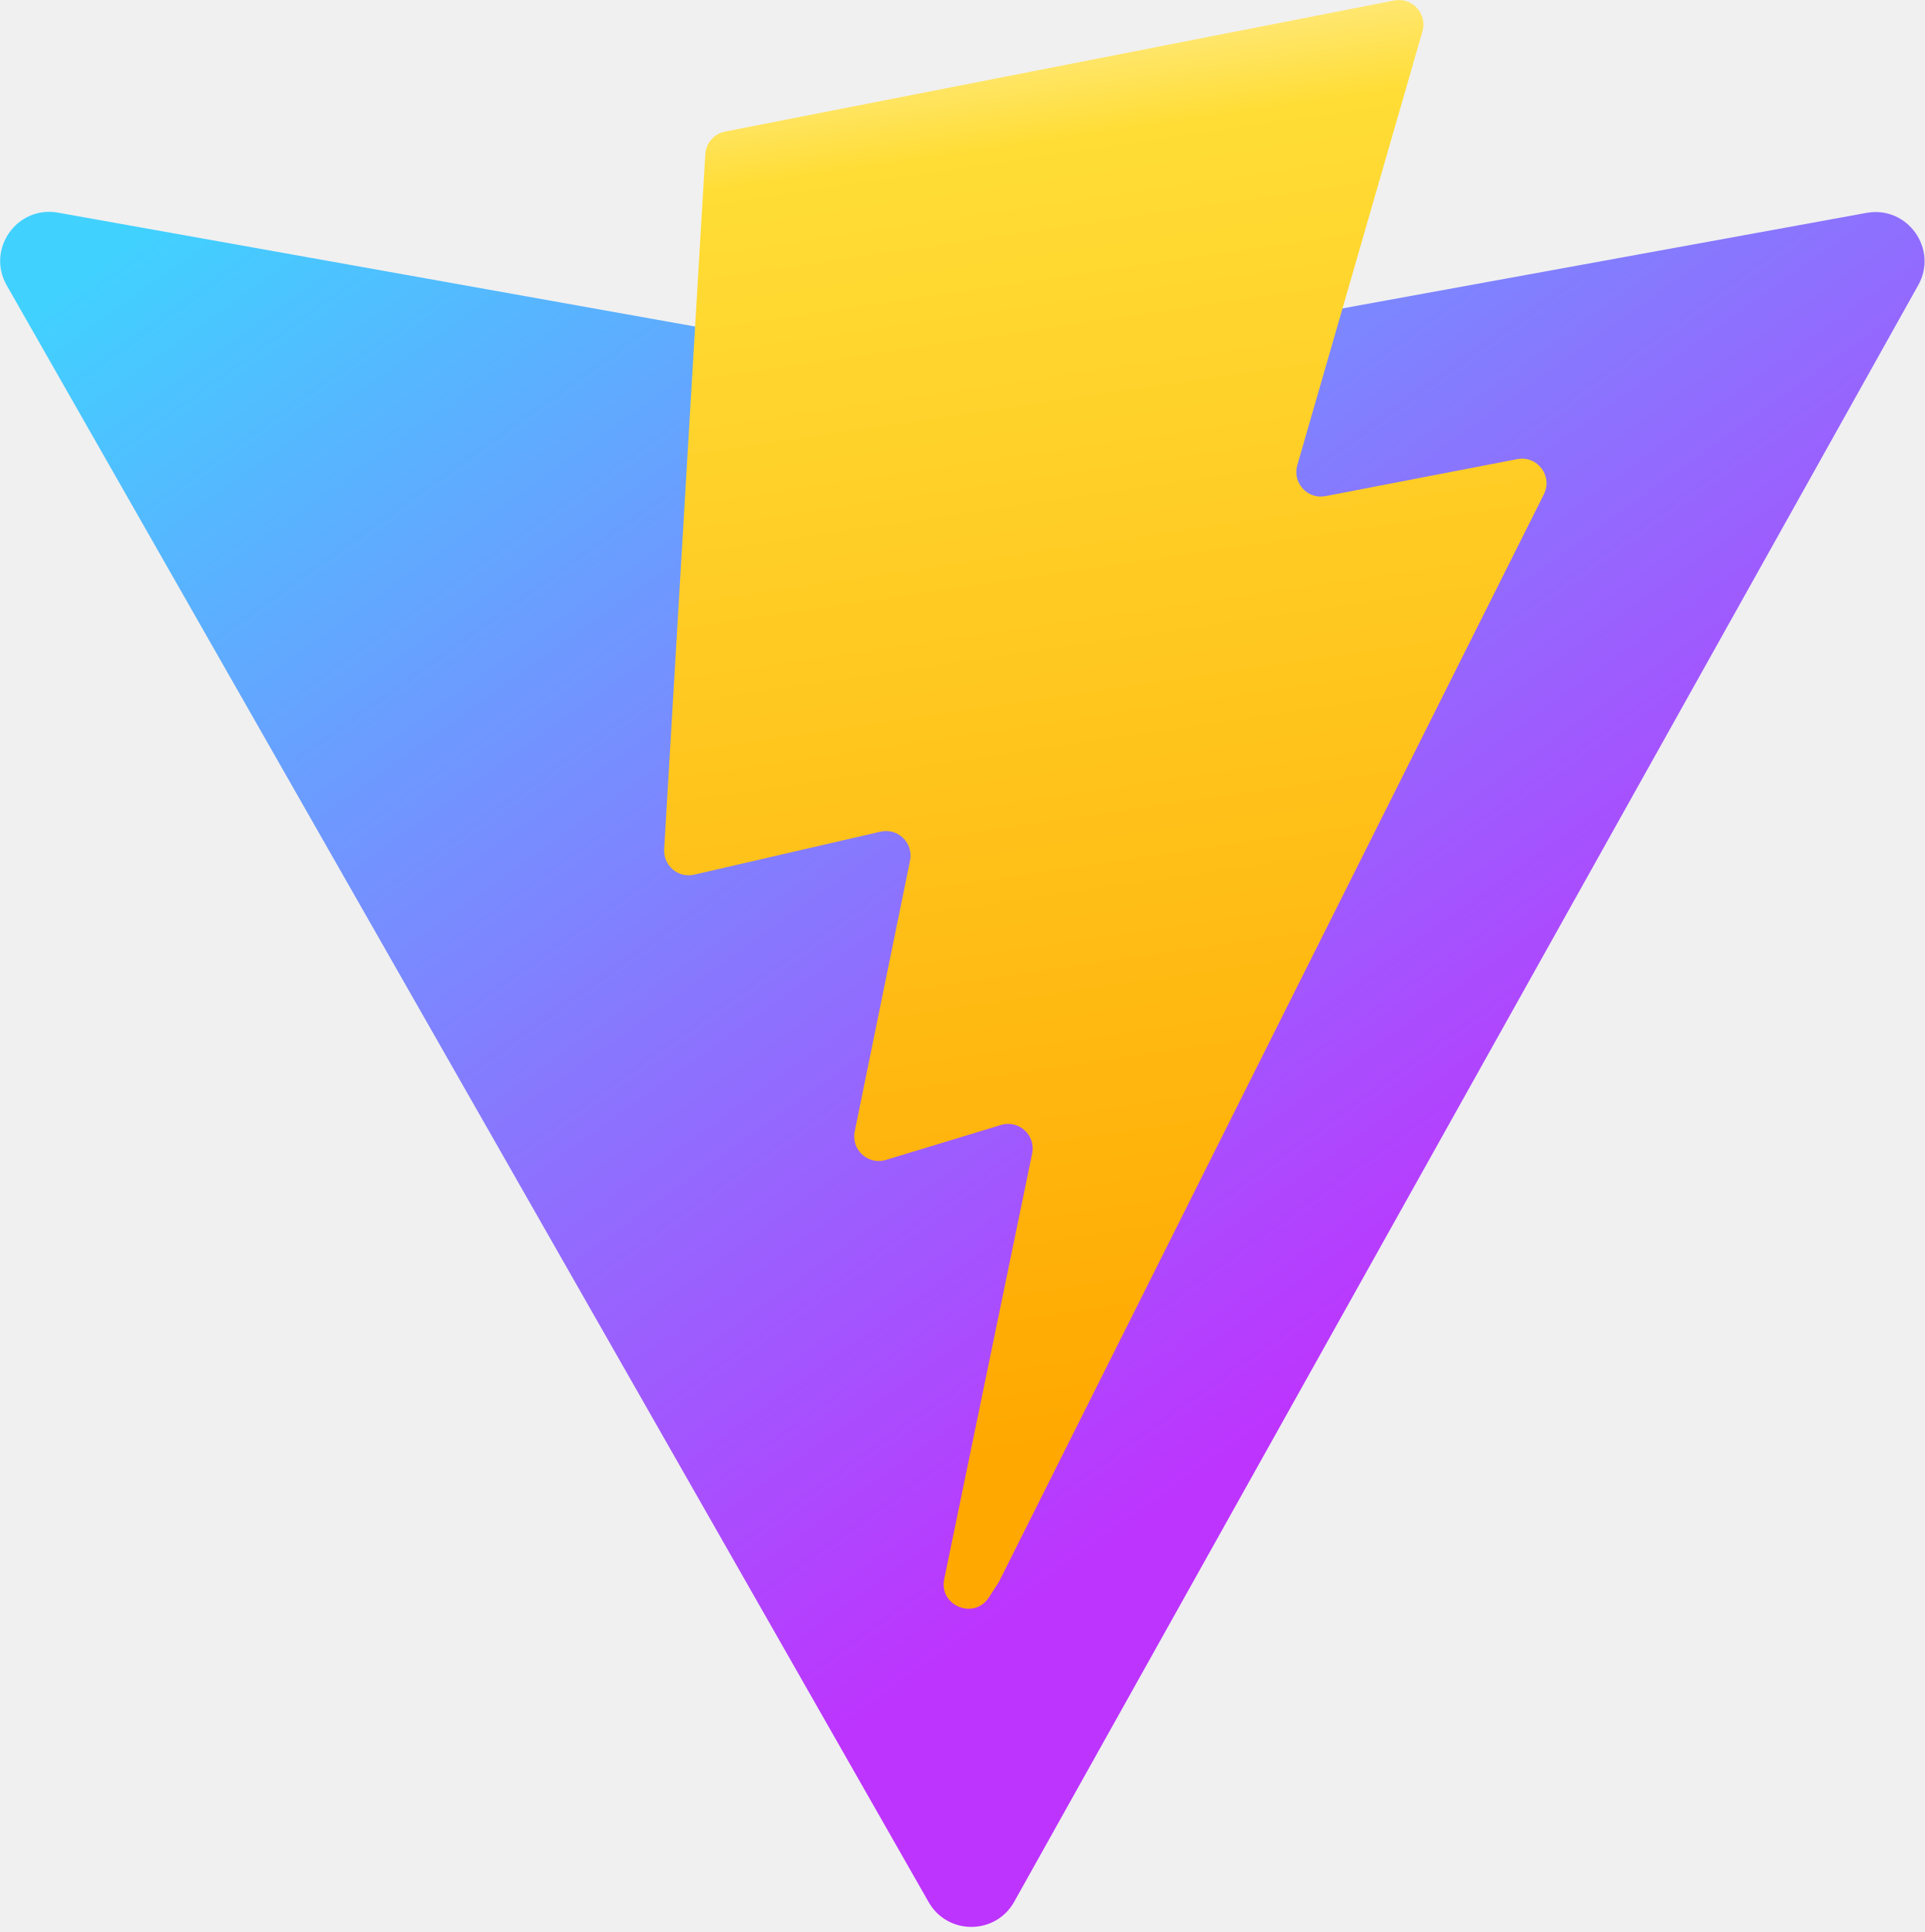
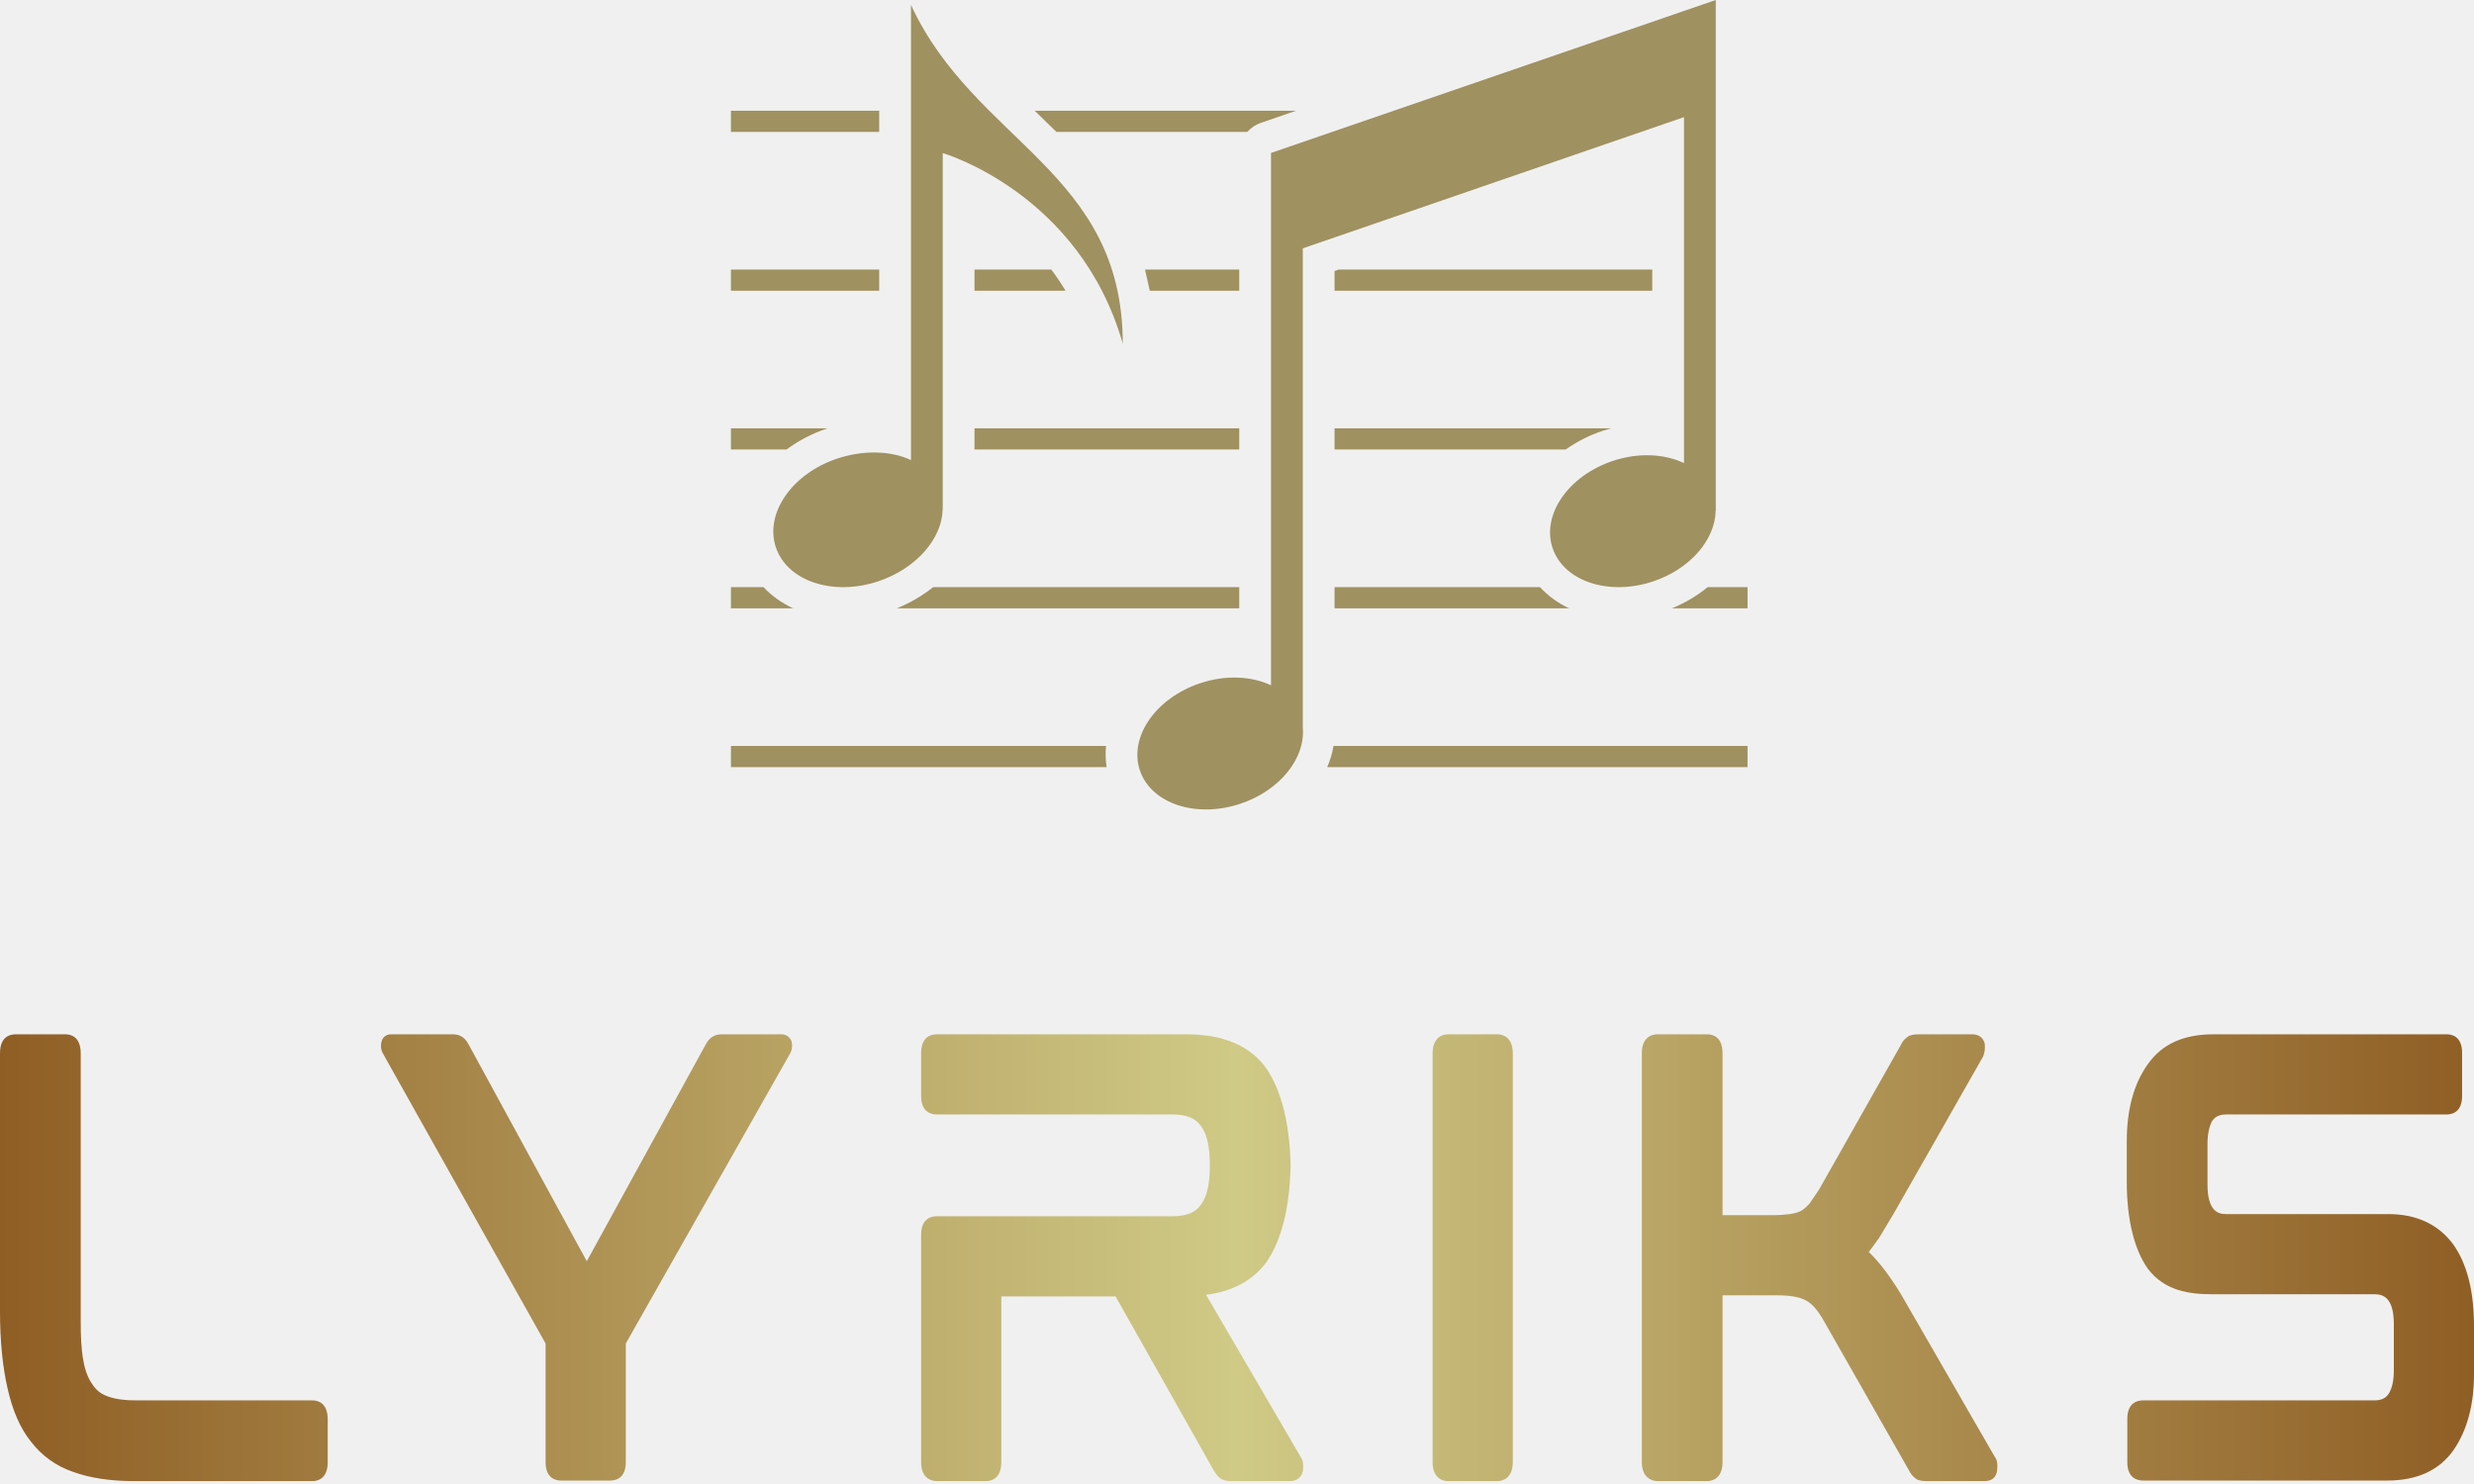
- <svg xmlns="http://www.w3.org/2000/svg" aria-hidden="true" role="img" class="iconify iconify--logos" width="31.88" height="32" preserveAspectRatio="xMidYMid meet" viewBox="0 0 256 257">
+ <svg xmlns="http://www.w3.org/2000/svg" width="220" height="132" viewBox="0 0 220 132" fill="none">
+   <g clip-path="url(#clip0_6_2)">
+     <path d="M152.575 -3.09944e-06L113.025 13.604V60.955C111.3 60.141 109.004 60.012 106.721 60.773C102.774 62.089 100.375 65.555 101.361 68.515C102.348 71.476 106.347 72.808 110.295 71.493C113.819 70.319 116.101 67.431 115.85 64.718V22.092L149.75 10.419V41.193C148.022 40.368 145.714 40.233 143.42 40.998C139.472 42.314 137.073 45.78 138.06 48.74C139.047 51.701 143.046 53.033 146.993 51.718C150.313 50.612 152.529 47.984 152.566 45.416H152.575V-3.09944e-06ZM81.008 0.434V40.926C79.248 40.086 76.789 40.011 74.451 40.791C70.431 42.131 67.987 45.661 68.992 48.676C69.996 51.692 74.07 53.05 78.091 51.709C81.472 50.582 83.785 47.907 83.823 45.291H83.833V13.617C83.833 13.617 96.005 17.14 99.841 30.567C99.841 15.222 86.658 12.676 81.008 0.434ZM98.356 66.35H65V68.234H98.406C98.308 67.611 98.292 66.978 98.356 66.35ZM155.4 68.234V66.35H118.581C118.472 66.998 118.285 67.631 118.024 68.234H155.4ZM67.898 52.226H65V54.109H70.528C69.51 53.637 68.618 53.002 67.898 52.226ZM155.4 54.109V52.226H151.851C150.93 52.983 149.862 53.626 148.671 54.109H155.4ZM136.944 52.226H118.675V54.109H139.537C138.558 53.657 137.677 53.017 136.944 52.226V52.226ZM82.976 52.226C81.998 53.011 80.909 53.645 79.744 54.109H110.2V52.226H82.976ZM86.658 38.101H110.2V39.984H86.658V38.101ZM73.593 38.101H65V39.984H69.944C70.985 39.207 72.199 38.564 73.559 38.11C73.57 38.106 73.581 38.104 73.593 38.101ZM118.675 39.984H139.224C140.237 39.271 141.35 38.709 142.526 38.318L143.276 38.101H118.675V39.984ZM93.485 23.976H86.658V25.859H94.752C94.35 25.189 93.926 24.561 93.485 23.976ZM65 23.976H78.183V25.859H65V23.976ZM118.675 25.859H146.925V23.976H119.057L118.675 24.108V25.859ZM102.244 25.859H110.2V23.976H101.821L102.244 25.859ZM93.941 11.734H110.917C111.238 11.369 111.648 11.093 112.107 10.933L115.253 9.851H92.013L93.941 11.734ZM65 9.851H78.183V11.734H65V9.851Z" fill="#9F9160" />
+     <path d="M27.794 124.563C28.228 124.563 29.143 124.756 29.143 126.249V130.055C29.143 131.548 28.228 131.741 27.794 131.741H11.898C9.779 131.741 7.948 131.452 6.503 130.922C5.009 130.418 3.7 129.479 2.746 128.224C1.782 127.02 1.108 125.43 0.674 123.503C0.241 121.625 0 119.313 0 116.615V93.686C0 92.144 0.963 92 1.397 92H5.829C6.214 92 7.177 92.144 7.177 93.686V117.434C7.177 118.879 7.226 120.083 7.418 121.047C7.563 121.914 7.852 122.636 8.237 123.166C8.574 123.696 9.056 124.033 9.634 124.226C10.309 124.467 11.127 124.563 12.139 124.563H27.794ZM69.521 92C69.906 92 70.243 92.241 70.388 92.626C70.484 93.012 70.436 93.397 70.243 93.734L55.648 119.505V130.055C55.648 131.548 54.684 131.692 54.299 131.692H49.867C49.482 131.692 48.518 131.548 48.518 130.055V119.505L34.067 93.734C33.974 93.576 33.913 93.401 33.889 93.219C33.864 93.037 33.875 92.852 33.923 92.674C34.019 92.241 34.356 92 34.79 92H40.281C40.715 92 41.293 92.144 41.678 92.915L52.179 112.183L62.777 92.867C63.162 92.144 63.74 92 64.174 92H69.521V92ZM115.679 129.621C115.871 129.91 115.92 130.295 115.871 130.777C115.775 131.355 115.342 131.741 114.763 131.741H109.465C109.031 131.741 108.694 131.644 108.453 131.452C108.26 131.307 108.116 131.066 107.923 130.777L99.204 115.314H89.04V130.055C89.04 131.548 88.125 131.741 87.692 131.741H83.308C82.875 131.741 81.911 131.548 81.911 130.055V109.823C81.911 108.33 82.875 108.185 83.308 108.185H104.262C105.515 108.185 106.334 107.848 106.815 107.126C107.345 106.403 107.586 105.247 107.586 103.657C107.586 102.068 107.345 100.912 106.815 100.189C106.334 99.466 105.515 99.129 104.262 99.129H83.308C82.875 99.129 81.911 98.985 81.911 97.491V93.686C81.911 92.144 82.875 92 83.308 92H105.515C108.79 92 111.199 93.012 112.644 95.083C113.945 97.058 114.667 99.852 114.763 103.513V103.802C114.667 107.511 113.945 110.305 112.644 112.232C111.44 113.869 109.609 114.881 107.249 115.17L115.679 129.621ZM133.175 92C133.561 92 134.524 92.193 134.524 93.686V130.055C134.524 131.548 133.561 131.741 133.175 131.741H128.744C128.358 131.741 127.395 131.548 127.395 130.055V93.686C127.395 92.193 128.358 92 128.744 92H133.175V92ZM169.073 115.17L177.407 129.621C177.599 129.862 177.647 130.247 177.599 130.729C177.551 131.355 177.166 131.741 176.491 131.741H171.289C170.807 131.741 170.47 131.644 170.277 131.452C170.085 131.307 169.892 131.066 169.748 130.777L162.233 117.578C161.703 116.615 161.173 115.989 160.643 115.7C160.065 115.363 159.198 115.218 158.042 115.218H153.177V130.055C153.177 131.548 152.214 131.741 151.828 131.741H147.396C147.011 131.741 146 131.548 146 130.055V93.686C146 92.144 147.011 92 147.396 92H151.828C152.214 92 153.177 92.144 153.177 93.686V108.089H157.609C158.235 108.089 158.765 108.041 159.15 107.993C159.535 107.944 159.873 107.848 160.162 107.704C160.402 107.559 160.691 107.318 160.932 107.029L161.751 105.825L169.025 92.963C169.169 92.626 169.362 92.433 169.555 92.289C169.748 92.096 170.085 92 170.615 92H175.383C175.961 92 176.347 92.289 176.491 92.819C176.54 93.252 176.491 93.638 176.347 93.975L168.399 107.944L167.098 110.112L166.183 111.364C167.146 112.28 168.11 113.58 169.073 115.17ZM212.389 107.993C214.894 107.993 216.821 108.908 218.121 110.642C219.374 112.376 220 114.833 220 117.964V122.203C220 124.997 219.374 127.261 218.17 128.995C216.917 130.777 214.942 131.692 212.293 131.692H190.568C190.134 131.692 189.171 131.548 189.171 130.055V126.201C189.171 124.708 190.134 124.563 190.568 124.563H211.137C211.956 124.563 212.245 124.226 212.437 123.937C212.726 123.455 212.871 122.781 212.871 121.914V117.771C212.871 115.411 211.907 115.122 211.185 115.122H196.734C194.711 115.122 192.495 114.833 191.001 112.858C189.797 111.172 189.123 108.474 189.123 105.151V101.49C189.123 98.696 189.749 96.383 191.001 94.649C192.254 92.867 194.181 92 196.83 92H217.592C217.977 92 218.94 92.144 218.94 93.638V97.491C218.94 98.985 217.977 99.129 217.592 99.129H197.986C197.167 99.129 196.878 99.466 196.686 99.755C196.445 100.237 196.3 100.912 196.3 101.779V105.343C196.3 107.704 197.215 107.993 197.938 107.993H212.389V107.993Z" fill="url(#paint0_linear_6_2)" />
+   </g>
  <defs>
-     <linearGradient id="IconifyId1813088fe1fbc01fb466" x1="-.828%" x2="57.636%" y1="7.652%" y2="78.411%">
-       <stop offset="0%" stop-color="#41D1FF" />
-       <stop offset="100%" stop-color="#BD34FE" />
+     <linearGradient id="paint0_linear_6_2" x1="0" y1="92" x2="220" y2="92" gradientUnits="userSpaceOnUse">
+       <stop stop-color="#8F5E25" />
+       <stop offset="0.5" stop-color="#CFCA86" />
+       <stop offset="1" stop-color="#8F5E25" />
    </linearGradient>
-     <linearGradient id="IconifyId1813088fe1fbc01fb467" x1="43.376%" x2="50.316%" y1="2.242%" y2="89.03%">
-       <stop offset="0%" stop-color="#FFEA83" />
-       <stop offset="8.333%" stop-color="#FFDD35" />
-       <stop offset="100%" stop-color="#FFA800" />
-     </linearGradient>
+     <clipPath id="clip0_6_2">
+       <rect width="220" height="131.741" fill="white" />
+     </clipPath>
  </defs>
-   <path fill="url(#IconifyId1813088fe1fbc01fb466)" d="M255.153 37.938L134.897 252.976c-2.483 4.44-8.862 4.466-11.382.048L.875 37.958c-2.746-4.814 1.371-10.646 6.827-9.67l120.385 21.517a6.537 6.537 0 0 0 2.322-.004l117.867-21.483c5.438-.991 9.574 4.796 6.877 9.62Z" />
-   <path fill="url(#IconifyId1813088fe1fbc01fb467)" d="M185.432.063L96.44 17.501a3.268 3.268 0 0 0-2.634 3.014l-5.474 92.456a3.268 3.268 0 0 0 3.997 3.378l24.777-5.718c2.318-.535 4.413 1.507 3.936 3.838l-7.361 36.047c-.495 2.426 1.782 4.5 4.151 3.78l15.304-4.649c2.372-.72 4.652 1.36 4.15 3.788l-11.698 56.621c-.732 3.542 3.979 5.473 5.943 2.437l1.313-2.028l72.516-144.72c1.215-2.423-.88-5.186-3.54-4.672l-25.505 4.922c-2.396.462-4.435-1.77-3.759-4.114l16.646-57.705c.677-2.35-1.37-4.583-3.769-4.113Z" />
</svg>
